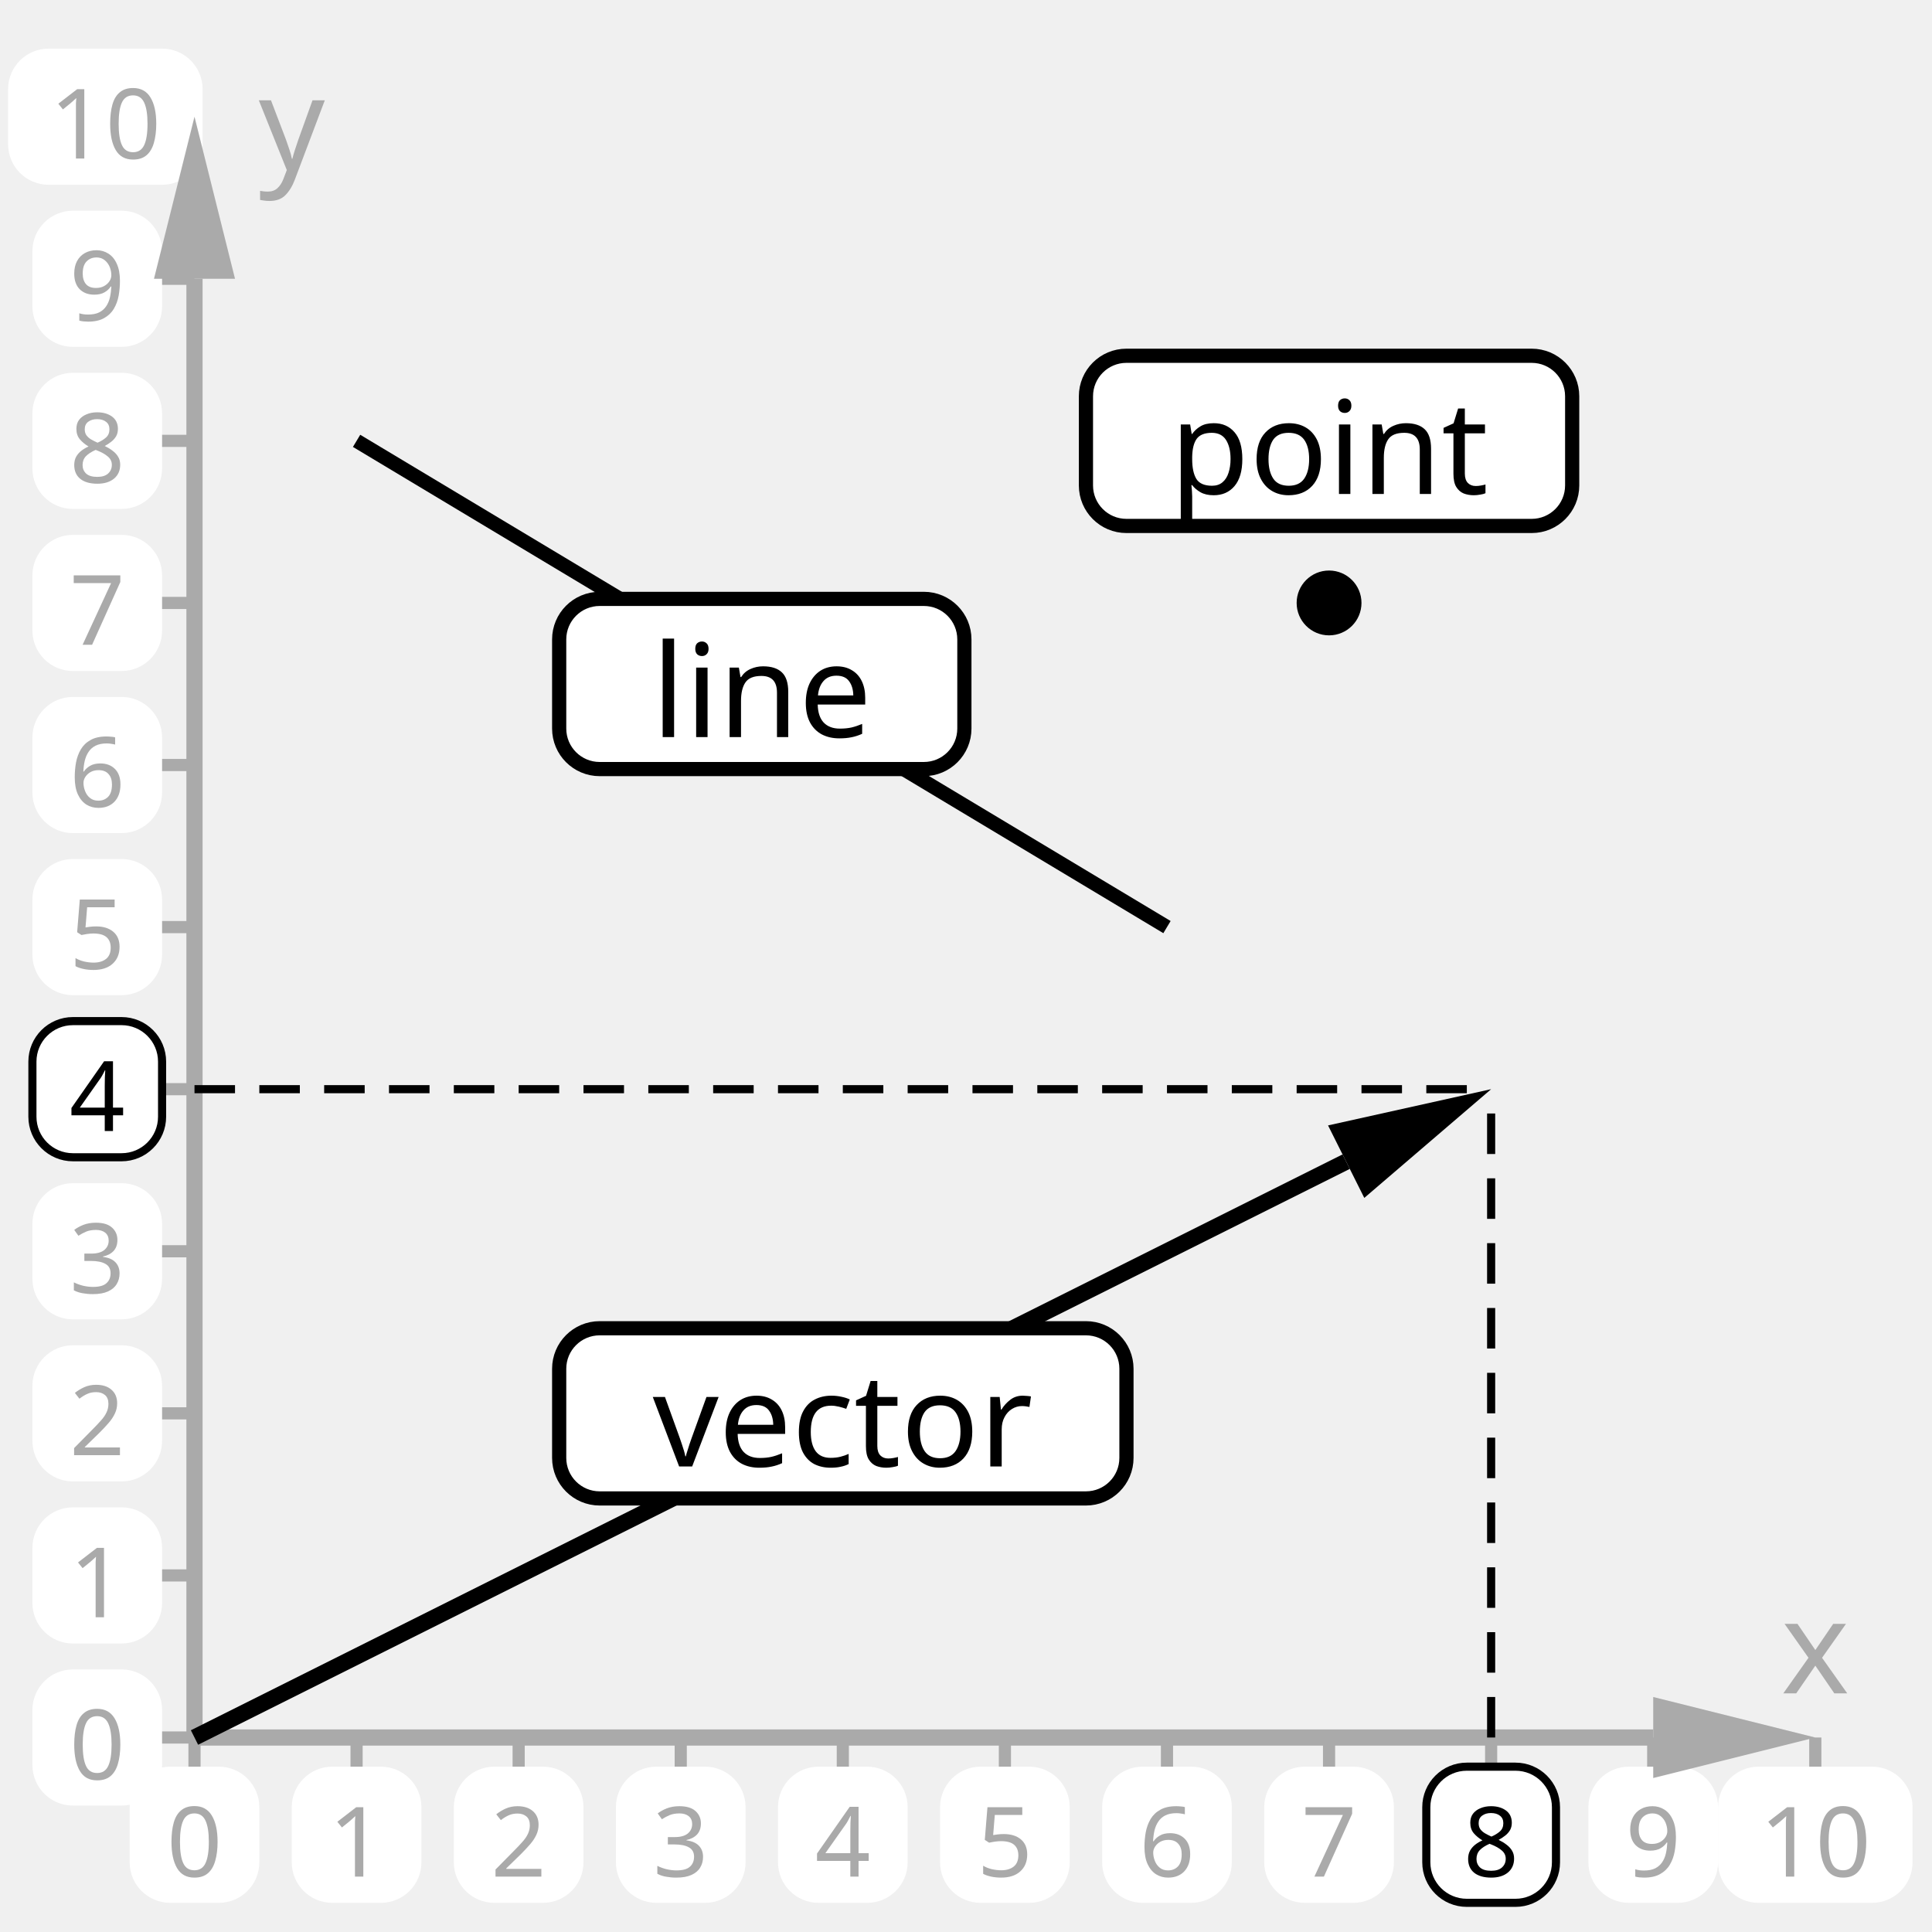
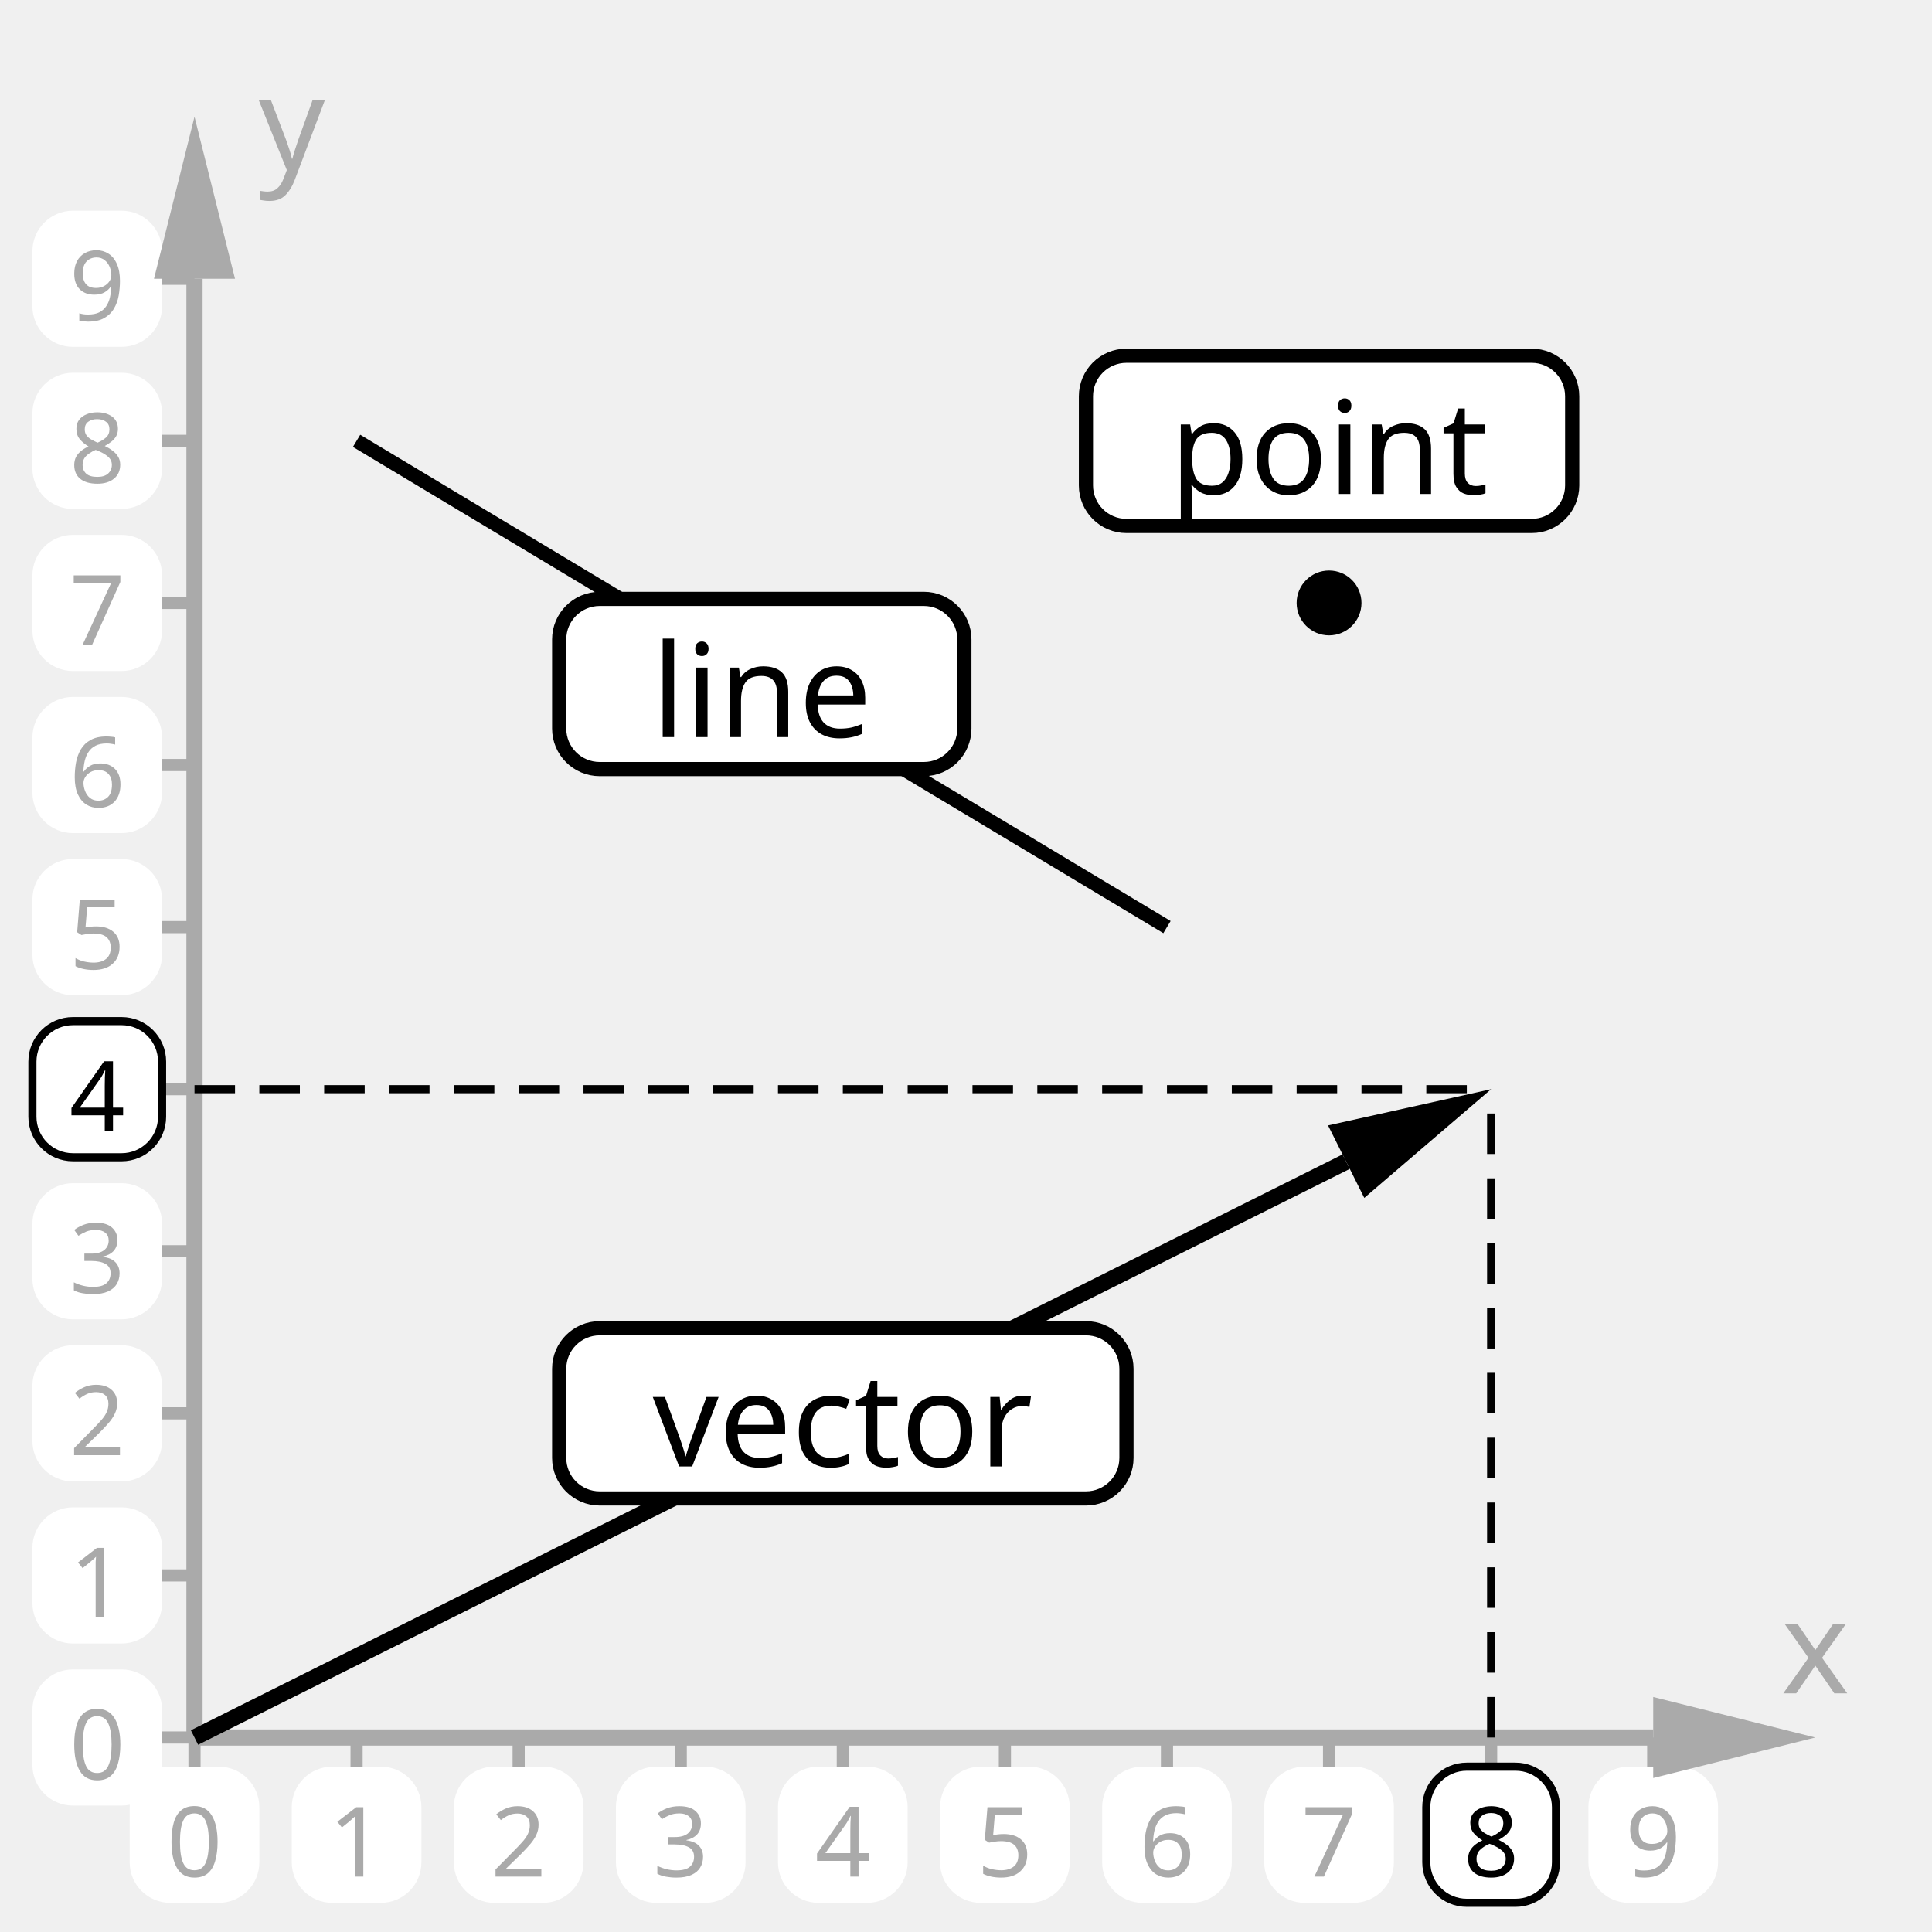
<svg xmlns="http://www.w3.org/2000/svg" width="200" height="200" viewBox="-24 -14.4 238.4 238.4" style="background: rgb(255, 255, 255); border-radius: 8px;">
  <defs>
    <pattern id="grid-1-#ccc-#fff-200-200-20-20" width="20" height="20" patternUnits="userSpaceOnUse">
      <path d="M 0 0 L 0 20 20 20 20 0 0 0" fill="#fff" stroke="#ccc" stroke-width="0.5" />
    </pattern>
  </defs>
  <rect width="200" height="200" fill="url(#grid-1-#ccc-#fff-200-200-20-20)" style="     transform: scaleY(-1);     transform-origin: 0 100px;   " />
  <line x1="0" y1="200" x2="0" y2="205" stroke="#aaa" stroke-width="1.5" stroke-dasharray="undefined" />
  <rect x="-8" y="203.6" width="16" height="16.8" fill="#fff" stroke="#aaa" stroke-width="0" rx="5" />
  <text x="0" y="213" width="16" fill="#aaa" style="dominant-baseline: middle; text-anchor: middle; font: normal 12px sans-serif">
      0
    </text>
  <line x1="20" y1="200" x2="20" y2="205" stroke="#aaa" stroke-width="1.5" stroke-dasharray="undefined" />
  <rect x="12" y="203.6" width="16" height="16.8" fill="#fff" stroke="#aaa" stroke-width="0" rx="5" />
  <text x="20" y="213" width="16" fill="#aaa" style="dominant-baseline: middle; text-anchor: middle; font: normal 12px sans-serif">
      1
    </text>
  <line x1="40" y1="200" x2="40" y2="205" stroke="#aaa" stroke-width="1.5" stroke-dasharray="undefined" />
  <rect x="32" y="203.6" width="16" height="16.8" fill="#fff" stroke="#aaa" stroke-width="0" rx="5" />
  <text x="40" y="213" width="16" fill="#aaa" style="dominant-baseline: middle; text-anchor: middle; font: normal 12px sans-serif">
      2
    </text>
  <line x1="60" y1="200" x2="60" y2="205" stroke="#aaa" stroke-width="1.5" stroke-dasharray="undefined" />
  <rect x="52" y="203.6" width="16" height="16.8" fill="#fff" stroke="#aaa" stroke-width="0" rx="5" />
  <text x="60" y="213" width="16" fill="#aaa" style="dominant-baseline: middle; text-anchor: middle; font: normal 12px sans-serif">
      3
    </text>
  <line x1="80" y1="200" x2="80" y2="205" stroke="#aaa" stroke-width="1.5" stroke-dasharray="undefined" />
  <rect x="72" y="203.6" width="16" height="16.8" fill="#fff" stroke="#aaa" stroke-width="0" rx="5" />
  <text x="80" y="213" width="16" fill="#aaa" style="dominant-baseline: middle; text-anchor: middle; font: normal 12px sans-serif">
      4
    </text>
  <line x1="100" y1="200" x2="100" y2="205" stroke="#aaa" stroke-width="1.5" stroke-dasharray="undefined" />
  <rect x="92" y="203.6" width="16" height="16.8" fill="#fff" stroke="#aaa" stroke-width="0" rx="5" />
  <text x="100" y="213" width="16" fill="#aaa" style="dominant-baseline: middle; text-anchor: middle; font: normal 12px sans-serif">
      5
    </text>
  <line x1="120" y1="200" x2="120" y2="205" stroke="#aaa" stroke-width="1.5" stroke-dasharray="undefined" />
  <rect x="112" y="203.6" width="16" height="16.8" fill="#fff" stroke="#aaa" stroke-width="0" rx="5" />
  <text x="120" y="213" width="16" fill="#aaa" style="dominant-baseline: middle; text-anchor: middle; font: normal 12px sans-serif">
      6
    </text>
  <line x1="140" y1="200" x2="140" y2="205" stroke="#aaa" stroke-width="1.5" stroke-dasharray="undefined" />
  <rect x="132" y="203.6" width="16" height="16.8" fill="#fff" stroke="#aaa" stroke-width="0" rx="5" />
  <text x="140" y="213" width="16" fill="#aaa" style="dominant-baseline: middle; text-anchor: middle; font: normal 12px sans-serif">
      7
    </text>
  <line x1="160" y1="200" x2="160" y2="205" stroke="#aaa" stroke-width="1.5" stroke-dasharray="undefined" />
  <rect x="152" y="203.6" width="16" height="16.8" fill="#fff" stroke="#aaa" stroke-width="0" rx="5" />
  <text x="160" y="213" width="16" fill="#aaa" style="dominant-baseline: middle; text-anchor: middle; font: normal 12px sans-serif">
      8
    </text>
  <line x1="180" y1="200" x2="180" y2="205" stroke="#aaa" stroke-width="1.5" stroke-dasharray="undefined" />
  <rect x="172" y="203.6" width="16" height="16.8" fill="#fff" stroke="#aaa" stroke-width="0" rx="5" />
  <text x="180" y="213" width="16" fill="#aaa" style="dominant-baseline: middle; text-anchor: middle; font: normal 12px sans-serif">
      9
    </text>
-   <line x1="200" y1="200" x2="200" y2="205" stroke="#aaa" stroke-width="1.5" stroke-dasharray="undefined" />
-   <rect x="188" y="203.6" width="24" height="16.8" fill="#fff" stroke="#aaa" stroke-width="0" rx="5" />
-   <text x="200" y="213" width="24" fill="#aaa" style="dominant-baseline: middle; text-anchor: middle; font: normal 12px sans-serif">
-       10
-     </text>
  <line x1="0" y1="200" x2="-5" y2="200" stroke="#aaa" stroke-width="1.5" stroke-dasharray="undefined" />
  <rect x="-20" y="191.6" width="16" height="16.8" fill="#fff" stroke="#aaa" stroke-width="0" rx="5" />
  <text x="-12" y="201" width="16" fill="#aaa" style="dominant-baseline: middle; text-anchor: middle; font: normal 12px sans-serif">
      0
    </text>
  <line x1="0" y1="180" x2="-5" y2="180" stroke="#aaa" stroke-width="1.5" stroke-dasharray="undefined" />
  <rect x="-20" y="171.6" width="16" height="16.8" fill="#fff" stroke="#aaa" stroke-width="0" rx="5" />
  <text x="-12" y="181" width="16" fill="#aaa" style="dominant-baseline: middle; text-anchor: middle; font: normal 12px sans-serif">
      1
    </text>
  <line x1="0" y1="160" x2="-5" y2="160" stroke="#aaa" stroke-width="1.5" stroke-dasharray="undefined" />
  <rect x="-20" y="151.6" width="16" height="16.8" fill="#fff" stroke="#aaa" stroke-width="0" rx="5" />
  <text x="-12" y="161" width="16" fill="#aaa" style="dominant-baseline: middle; text-anchor: middle; font: normal 12px sans-serif">
      2
    </text>
  <line x1="0" y1="140" x2="-5" y2="140" stroke="#aaa" stroke-width="1.5" stroke-dasharray="undefined" />
  <rect x="-20" y="131.6" width="16" height="16.8" fill="#fff" stroke="#aaa" stroke-width="0" rx="5" />
  <text x="-12" y="141" width="16" fill="#aaa" style="dominant-baseline: middle; text-anchor: middle; font: normal 12px sans-serif">
      3
    </text>
  <line x1="0" y1="120" x2="-5" y2="120" stroke="#aaa" stroke-width="1.5" stroke-dasharray="undefined" />
  <rect x="-20" y="111.6" width="16" height="16.8" fill="#fff" stroke="#aaa" stroke-width="0" rx="5" />
  <text x="-12" y="121" width="16" fill="#aaa" style="dominant-baseline: middle; text-anchor: middle; font: normal 12px sans-serif">
      4
    </text>
  <line x1="0" y1="100" x2="-5" y2="100" stroke="#aaa" stroke-width="1.5" stroke-dasharray="undefined" />
  <rect x="-20" y="91.6" width="16" height="16.8" fill="#fff" stroke="#aaa" stroke-width="0" rx="5" />
  <text x="-12" y="101" width="16" fill="#aaa" style="dominant-baseline: middle; text-anchor: middle; font: normal 12px sans-serif">
      5
    </text>
  <line x1="0" y1="80" x2="-5" y2="80" stroke="#aaa" stroke-width="1.5" stroke-dasharray="undefined" />
  <rect x="-20" y="71.6" width="16" height="16.8" fill="#fff" stroke="#aaa" stroke-width="0" rx="5" />
  <text x="-12" y="81" width="16" fill="#aaa" style="dominant-baseline: middle; text-anchor: middle; font: normal 12px sans-serif">
      6
    </text>
  <line x1="0" y1="60" x2="-5" y2="60" stroke="#aaa" stroke-width="1.5" stroke-dasharray="undefined" />
  <rect x="-20" y="51.6" width="16" height="16.8" fill="#fff" stroke="#aaa" stroke-width="0" rx="5" />
  <text x="-12" y="61" width="16" fill="#aaa" style="dominant-baseline: middle; text-anchor: middle; font: normal 12px sans-serif">
      7
    </text>
  <line x1="0" y1="40" x2="-5" y2="40" stroke="#aaa" stroke-width="1.5" stroke-dasharray="undefined" />
  <rect x="-20" y="31.6" width="16" height="16.8" fill="#fff" stroke="#aaa" stroke-width="0" rx="5" />
  <text x="-12" y="41" width="16" fill="#aaa" style="dominant-baseline: middle; text-anchor: middle; font: normal 12px sans-serif">
      8
    </text>
  <line x1="0" y1="20" x2="-5" y2="20" stroke="#aaa" stroke-width="1.5" stroke-dasharray="undefined" />
  <rect x="-20" y="11.6" width="16" height="16.8" fill="#fff" stroke="#aaa" stroke-width="0" rx="5" />
  <text x="-12" y="21" width="16" fill="#aaa" style="dominant-baseline: middle; text-anchor: middle; font: normal 12px sans-serif">
      9
    </text>
-   <line x1="0" y1="0" x2="-5" y2="0" stroke="#aaa" stroke-width="1.5" stroke-dasharray="undefined" />
-   <rect x="-23" y="-8.4" width="24" height="16.8" fill="#fff" stroke="#aaa" stroke-width="0" rx="5" />
-   <text x="-11" y="1" width="24" fill="#aaa" style="dominant-baseline: middle; text-anchor: middle; font: normal 12px sans-serif">
-       10
-     </text>
  <defs>
    <marker id="h-0" markerWidth="10" markerHeight="5" refY="2.5" orient="auto">
      <polygon points="0 0, 10 2.5, 0 5" fill="#aaa" />
    </marker>
  </defs>
  <line x1="0" y1="200" x2="180" y2="200" stroke="#aaa" stroke-width="2" marker-end="url(#h-0)" />
  <defs>
    <marker id="h-1" markerWidth="10" markerHeight="5" refY="2.5" orient="auto">
      <polygon points="0 0, 10 2.5, 0 5" fill="#aaa" />
    </marker>
  </defs>
  <line x1="0" y1="200" x2="1.1021821192326179e-14" y2="20" stroke="#aaa" stroke-width="2" marker-end="url(#h-1)" />
  <text x="200" y="189" width="20" fill="#aaa" style="dominant-baseline: middle; text-anchor: middle; font: normal 16px sans-serif">
      x
    </text>
  <text x="12" y="1" width="20" fill="#aaa" style="dominant-baseline: middle; text-anchor: middle; font: normal 16px sans-serif">
      y
    </text>
  <defs>
    <marker id="h-2" markerWidth="10" markerHeight="5" refY="2.5" orient="auto">
      <polygon points="0 0, 10 2.5, 0 5" fill="#000" />
    </marker>
  </defs>
  <line x1="0" y1="200" x2="142.111" y2="128.944" stroke="#000" stroke-width="2" marker-end="url(#h-2)" />
  <rect x="45" y="149.5" width="70" height="21" fill="#fff" stroke="#000" stroke-width="1.75" rx="5" />
  <text x="80" y="161" width="70" fill="#000" style="dominant-baseline: middle; text-anchor: middle; font: normal 16px sans-serif">
      vector
    </text>
  <line x1="160" y1="200" x2="160" y2="120" stroke="#000" stroke-width="1" stroke-dasharray="5,3" />
  <line x1="0" y1="120" x2="160" y2="120" stroke="#000" stroke-width="1" stroke-dasharray="5,3" />
  <rect x="152" y="203.6" width="16" height="16.8" fill="#fff" stroke="#000" stroke-width="1" rx="5" />
  <text x="160" y="213" width="16" fill="#000" style="dominant-baseline: middle; text-anchor: middle; font: normal 12px sans-serif">
      8
    </text>
  <rect x="-20" y="111.6" width="16" height="16.8" fill="#fff" stroke="#000" stroke-width="1" rx="5" />
  <text x="-12" y="121" width="16" fill="#000" style="dominant-baseline: middle; text-anchor: middle; font: normal 12px sans-serif">
      4
    </text>
  <line x1="20" y1="40" x2="120" y2="100" stroke="#000" stroke-width="1.75" stroke-dasharray="undefined" />
  <rect x="45" y="59.5" width="50" height="21" fill="#fff" stroke="#000" stroke-width="1.75" rx="5" />
  <text x="70" y="71" width="50" fill="#000" style="dominant-baseline: middle; text-anchor: middle; font: normal 16px sans-serif">
      line
    </text>
  <circle cx="140" cy="60" r="4" fill="#000" />
  <rect x="110" y="29.5" width="60" height="21" fill="#fff" stroke="#000" stroke-width="1.75" rx="5" />
  <text x="140" y="41" width="60" fill="#000" style="dominant-baseline: middle; text-anchor: middle; font: normal 16px sans-serif">
      point
    </text>
</svg>
